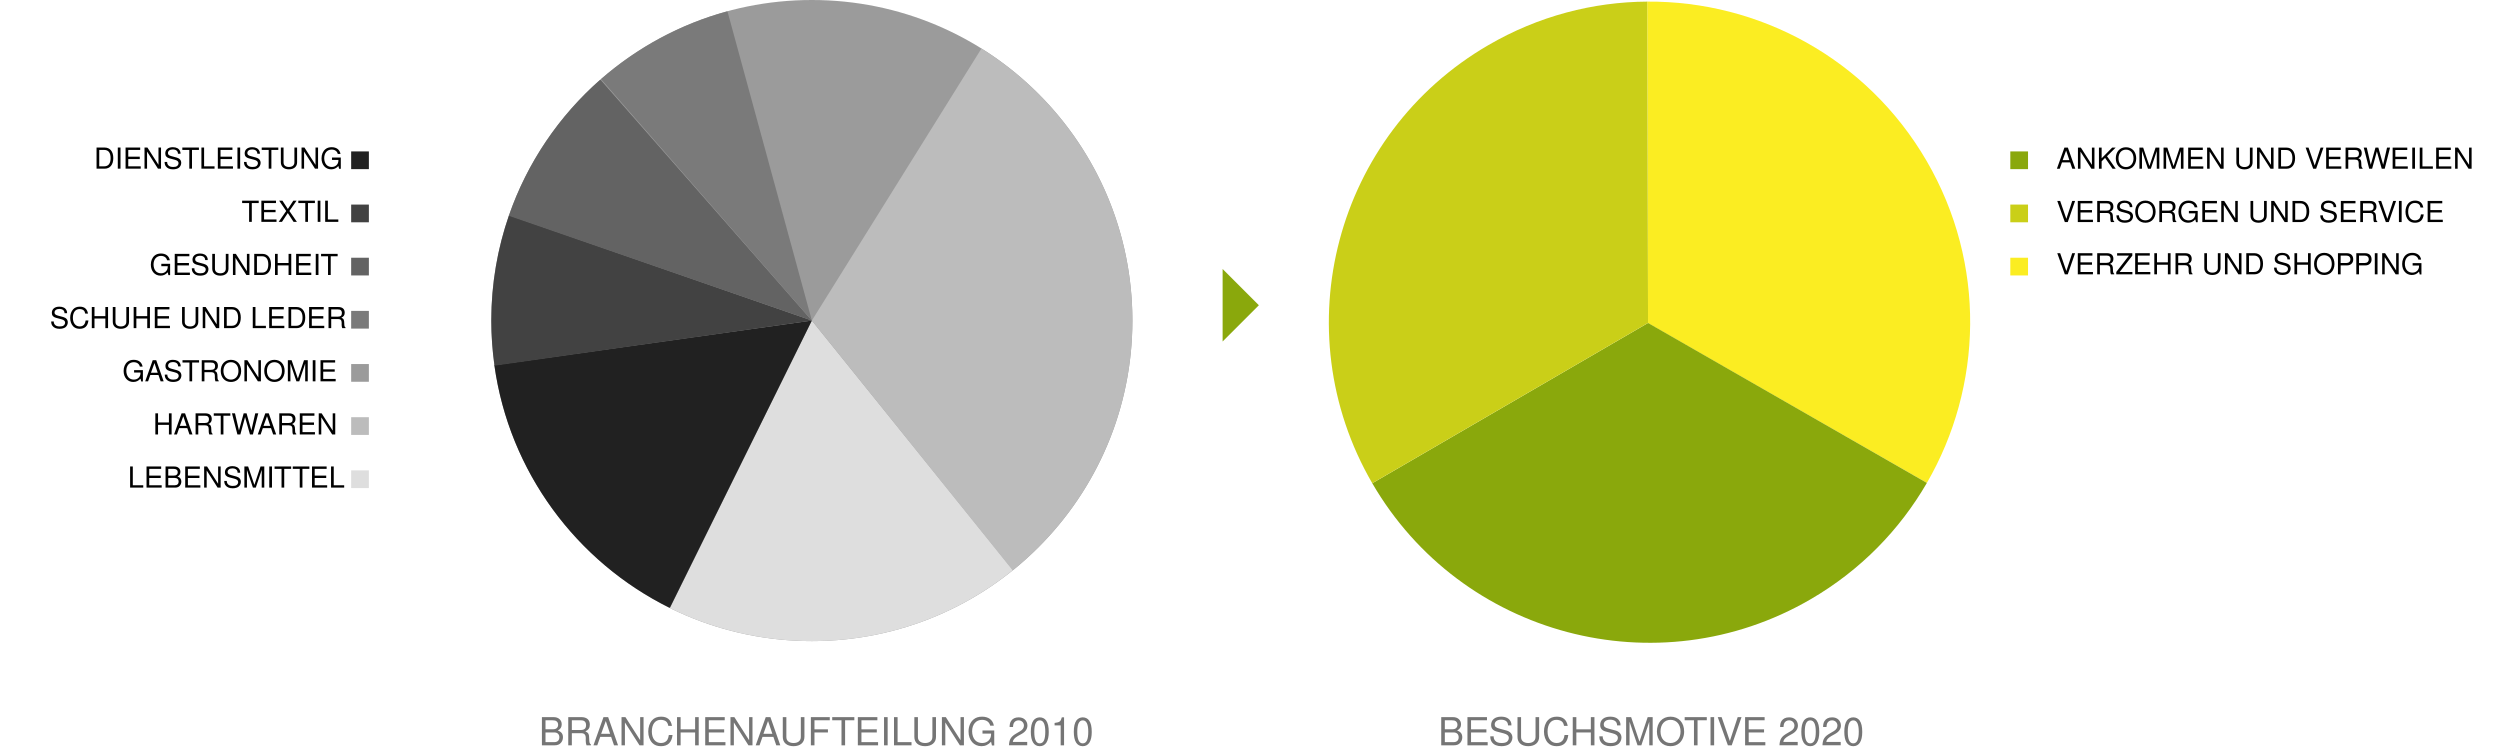
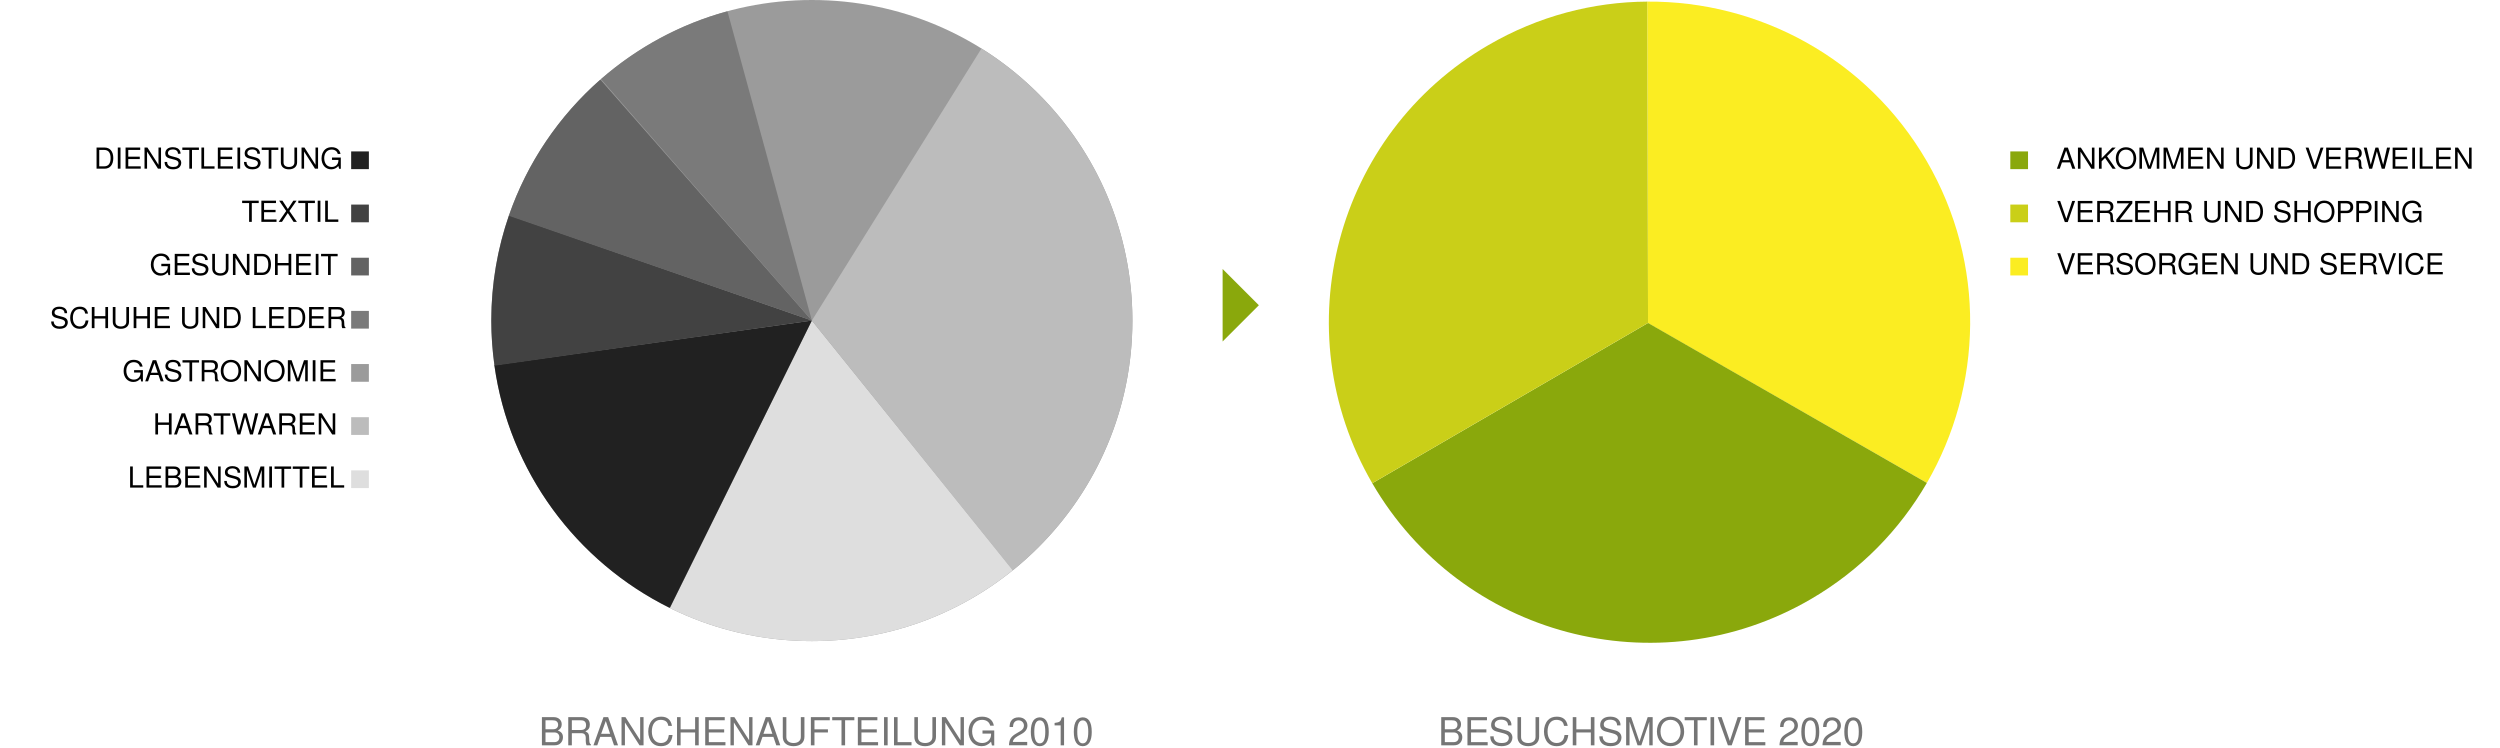
<svg xmlns="http://www.w3.org/2000/svg" version="1.1" id="Ebene_1" x="0px" y="0px" viewBox="0 0 1552 464" style="enable-background:new 0 0 1552 464;" xml:space="preserve">
  <style type="text/css">
	.st0{fill:#FBED22;}
	.st1{fill:#8AA80C;}
	.st2{fill:#CACF18;}
	.st3{fill:none;}
	.st4{font-family:'Helvetica';}
	.st5{font-size:18px;}
	.st6{fill:#DEDEDE;}
	.st7{fill:#BCBCBC;}
	.st8{fill:#9B9B9B;}
	.st9{fill:#212121;}
	.st10{fill:#424242;}
	.st11{fill:#636363;}
	.st12{fill:#7A7A7A;}
	.st13{fill:#757575;}
	.st14{font-family:'Helvetica';}
	.st15{font-size:24px;}
</style>
  <g id="Ebene_1_1_">
    <g>
      <path class="st0" d="M1196.2,299.8c34.6-59.7,37.1-135.8-0.1-199.8S1091.6,0.5,1022.6,1l0.5,199.6L1196.2,299.8z" />
      <path class="st1" d="M1196.2,299.8l-173.1-99.3L851.9,300l0,0c55.2,95,177,127.3,272,72.1C1155.1,354,1179.4,328.8,1196.2,299.8z" />
      <path class="st2" d="M851.9,300l171.2-99.5L1022.6,1c-33.5,0.2-67.5,8.9-98.6,27C829,83.1,796.7,204.9,851.9,300z" />
    </g>
    <rect x="1276.6" y="91.6" class="st3" width="279.4" height="17.4" />
    <text transform="matrix(1 0 0 1 1276.604 104.7573)" class="st4 st5">ANKOMMEN UND VERWEILEN</text>
    <rect x="1276.6" y="124.8" class="st3" width="269.4" height="20.3" />
-     <text transform="matrix(1 0 0 1 1276.604 137.8701)" class="st4 st5">VERSORGEN UND SERVICE</text>
+     <text transform="matrix(1 0 0 1 1276.604 137.8701)" class="st4 st5">VERZEHR UND SHOPPING</text>
    <rect x="1276.6" y="157.2" class="st3" width="299.4" height="16.4" />
-     <text transform="matrix(1 0 0 1 1276.604 170.3062)" class="st4 st5">VERZEHR UND SHOPPING</text>
+     <text transform="matrix(1 0 0 1 1276.604 170.3062)" class="st4 st5">VERSORGEN UND SERVICE</text>
    <rect x="1248" y="94" class="st1" width="11" height="11" />
    <rect x="1248" y="127" class="st2" width="11" height="11" />
    <rect x="1248" y="160" class="st0" width="11" height="11" />
    <g>
      <rect x="9" y="223.6" class="st3" width="198" height="17.4" />
      <text transform="matrix(1 0 0 1 75.9438 236.7202)" class="st4 st5">GASTRONOMIE</text>
      <rect x="21" y="256.6" class="st3" width="186" height="18.4" />
      <text transform="matrix(1 0 0 1 94.9424 269.7202)" class="st4 st5">HARTWAREN</text>
      <rect x="21" y="289.6" class="st3" width="186" height="24.4" />
      <text transform="matrix(1 0 0 1 79.3369 302.7202)" class="st4 st5">LEBENSMITTEL</text>
      <rect x="20" y="91.6" class="st3" width="187" height="21.4" />
      <text transform="matrix(1 0 0 1 58.3311 104.7202)" class="st4 st5">DIENSTLEISTUNG</text>
      <rect x="69" y="124.6" class="st3" width="138" height="18.4" />
      <text transform="matrix(1 0 0 1 149.9409 137.7202)" class="st4 st5">TEXTIL</text>
      <rect x="25" y="157.6" class="st3" width="182" height="15.4" />
      <text transform="matrix(1 0 0 1 92.8457 170.7202)" class="st4 st5">GESUNDHEIT</text>
      <rect x="27" y="190.6" class="st3" width="180" height="21.4" />
      <text transform="matrix(1 0 0 1 30.917 203.7202)" class="st4 st5">SCHUHE UND LEDER</text>
      <rect x="218" y="292" class="st6" width="11" height="11" />
      <rect x="218" y="259" class="st7" width="11" height="11" />
      <rect x="218" y="226" class="st8" width="11" height="11" />
      <rect x="218" y="94" class="st9" width="11" height="11" />
      <rect x="218" y="127" class="st10" width="11" height="11" />
      <rect x="218" y="160" class="st11" width="11" height="11" />
      <rect x="218" y="193" class="st12" width="11" height="11" />
    </g>
    <polygon class="st1" points="759,212 759,167 781.5,189.5  " />
    <rect x="307" y="445" class="st3" width="396" height="55" />
    <text transform="matrix(1 0 0 1 334.5298 462.6875)" class="st13 st14 st15">BRANCHENAUFTEILUNG 2010 </text>
    <rect x="825" y="445" class="st3" width="396" height="55" />
    <text transform="matrix(1 0 0 1 892.8257 462.6875)" class="st13 st14 st15">BESUCHSMOTIVE 2020</text>
  </g>
  <circle class="st8" cx="504" cy="199" r="199" />
  <path class="st6" d="M415.9,377.5c26.6,13.1,56.5,20.5,88.1,20.5c47.3,0,90.8-16.5,124.9-44.1L504,199L415.9,377.5z" />
  <path class="st9" d="M306.9,226.7c9.2,66.2,51,122,108.7,150.6l0.4-0.3l88-178L306.9,226.7z" />
  <path class="st10" d="M316,133.6c-7.1,20.5-11,42.5-11,65.4c0,9.5,0.7,18.9,2,28l0,0l197-28L316,133.6z" />
  <path class="st11" d="M316,134l188,65L372.7,49.4c-25.6,22.5-45.4,51.5-56.8,84.5L316,134z" />
  <path class="st12" d="M451.6,7c-29.4,8-56.1,22.6-78.5,42.1l0.6,0.7L504,199L451.6,7z" />
  <path class="st7" d="M609.3,30.1L504,199l124.7,155.1C674,317.6,703,261.7,703,199C703,127.8,665.6,65.3,609.3,30.1z" />
</svg>
